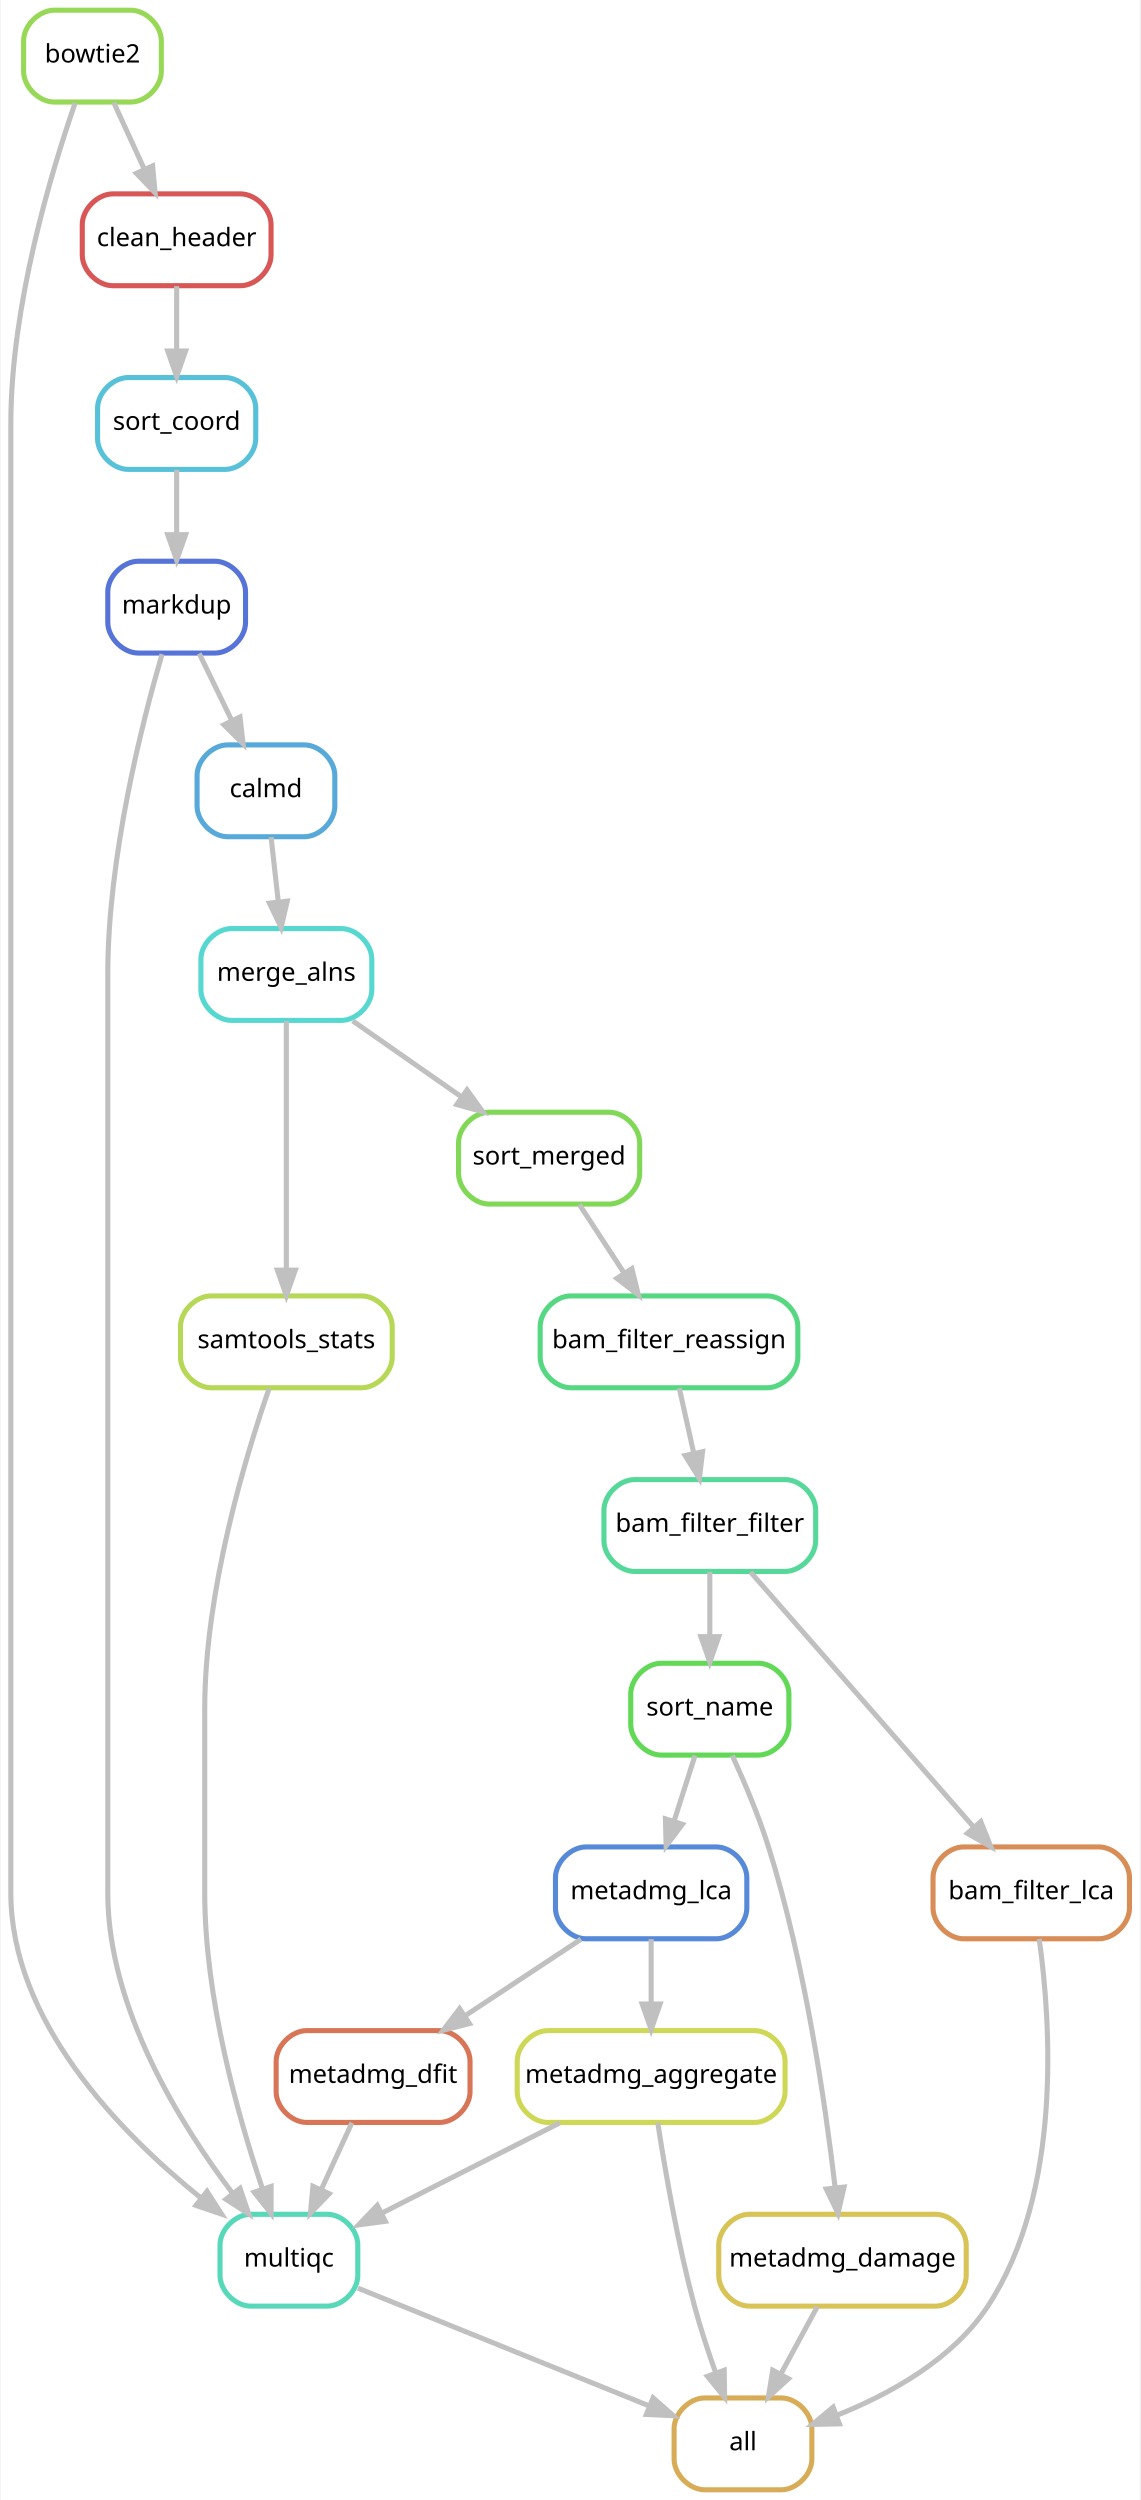
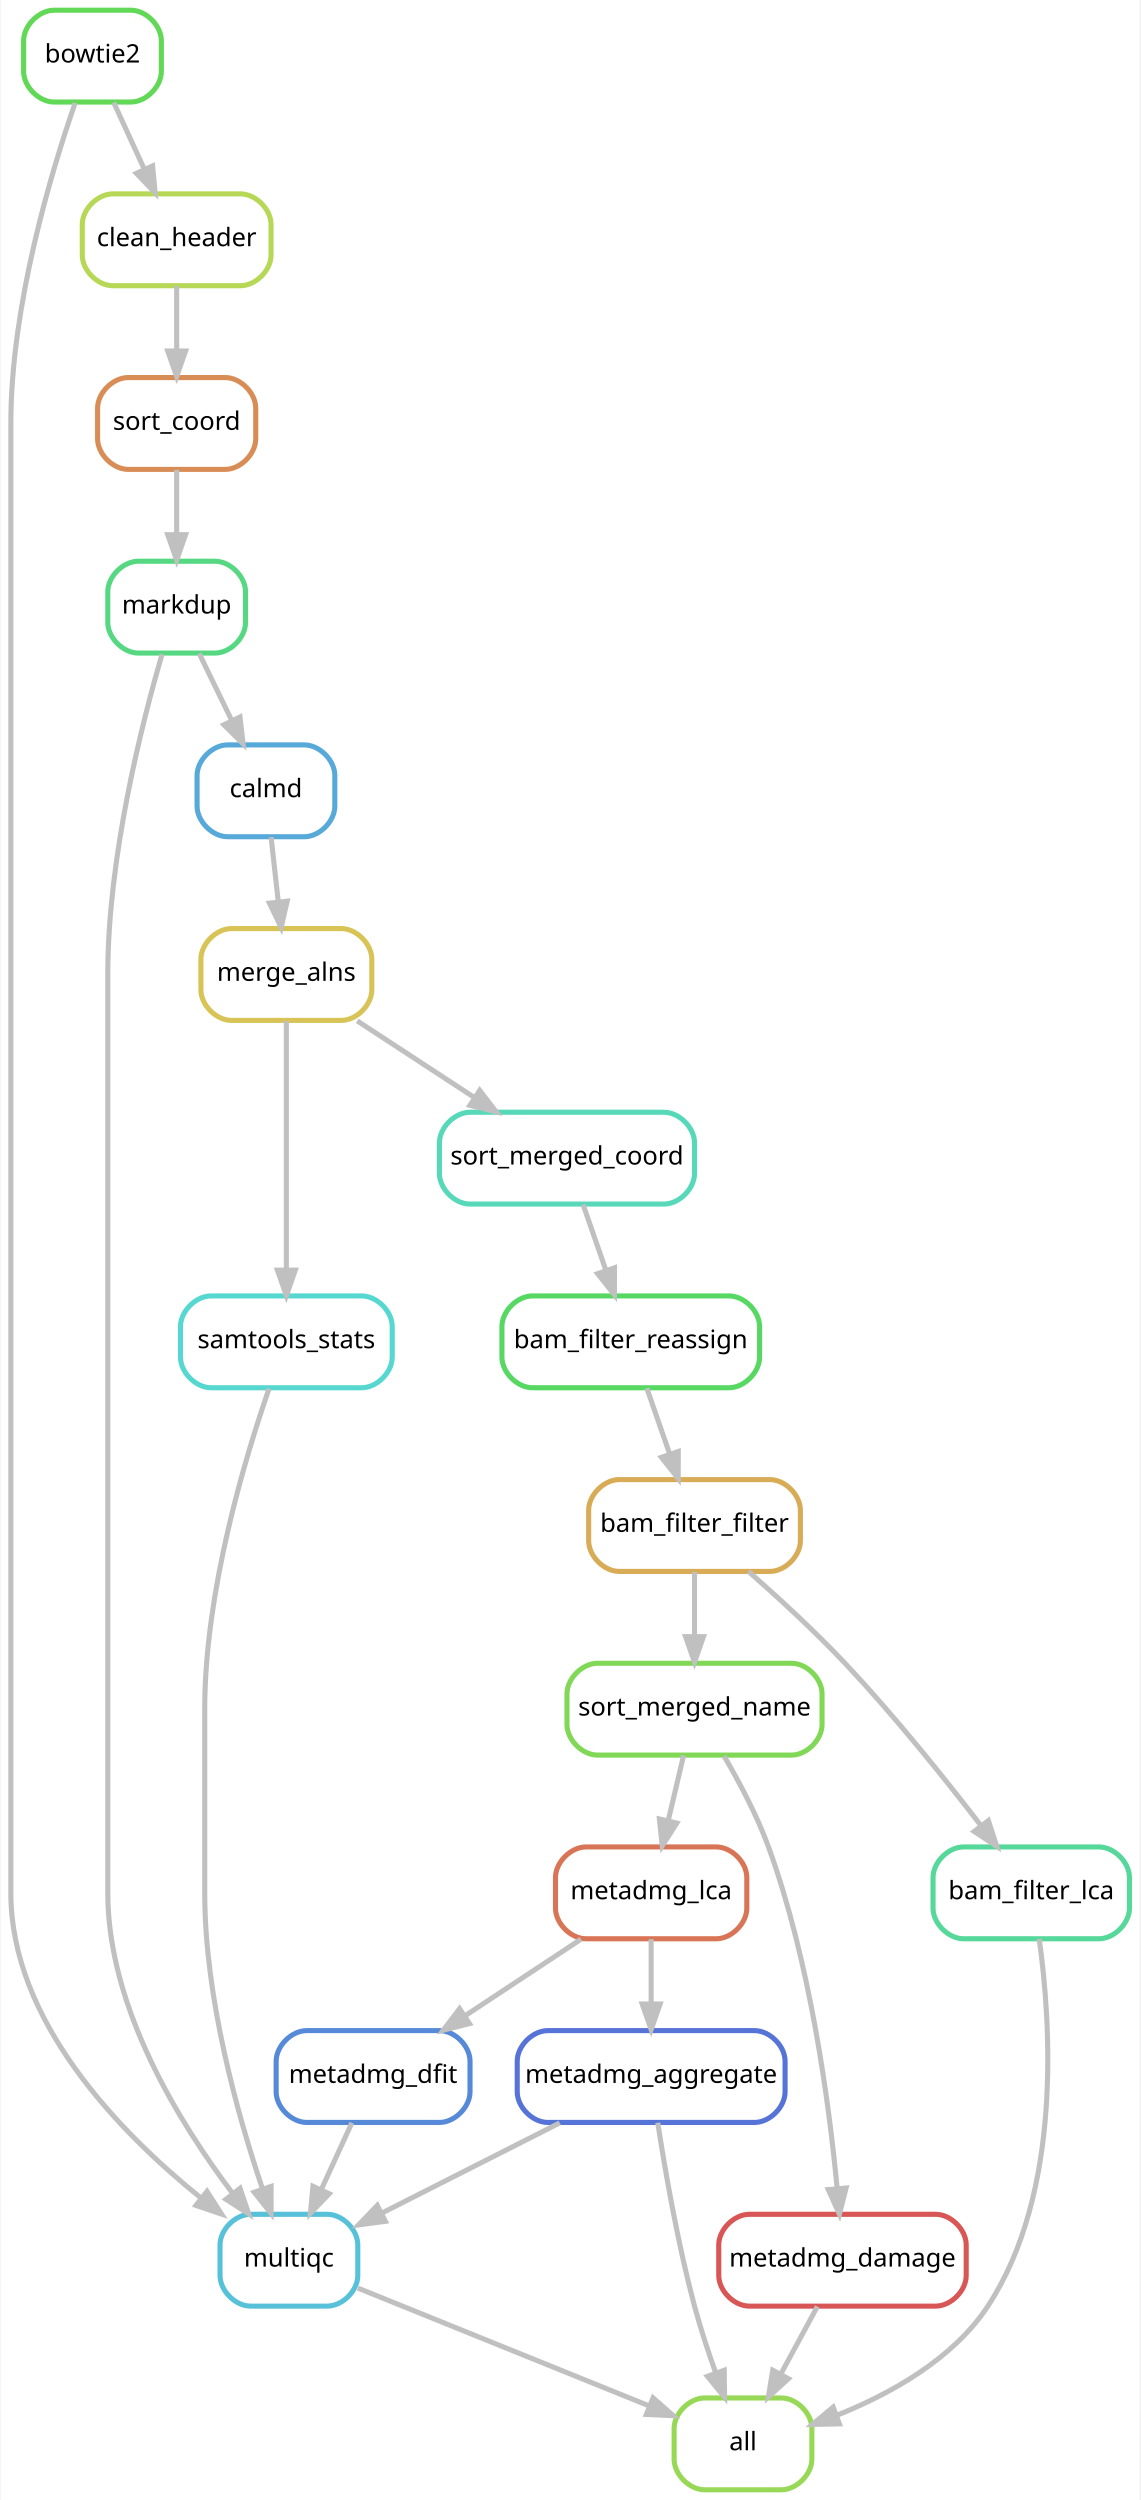
<svg xmlns="http://www.w3.org/2000/svg" width="447pt" height="980pt" viewBox="0.00 0.00 446.50 980.00">
  <g id="graph0" class="graph" transform="scale(1 1) rotate(0) translate(4 976)">
    <polygon fill="#ffffff" stroke="transparent" points="-4,4 -4,-976 442.5,-976 442.5,4 -4,4" />
    <g id="node1" class="node">
-       <path fill="none" stroke="#d8ac56" stroke-width="2" d="M302,-36C302,-36 272,-36 272,-36 266,-36 260,-30 260,-24 260,-24 260,-12 260,-12 260,-6 266,0 272,0 272,0 302,0 302,0 308,0 314,-6 314,-12 314,-12 314,-24 314,-24 314,-30 308,-36 302,-36" />
+       <path fill="none" stroke="#97d856" stroke-width="2" d="M302,-36C302,-36 272,-36 272,-36 266,-36 260,-30 260,-24 260,-24 260,-12 260,-12 260,-6 266,0 272,0 272,0 302,0 302,0 308,0 314,-6 314,-12 314,-12 314,-24 314,-24 314,-30 308,-36 302,-36" />
      <text text-anchor="middle" x="287" y="-15.5" font-family="sans" font-size="10.00" fill="#000000">all</text>
    </g>
    <g id="node2" class="node">
-       <path fill="none" stroke="#56d8b9" stroke-width="2" d="M124,-108C124,-108 94,-108 94,-108 88,-108 82,-102 82,-96 82,-96 82,-84 82,-84 82,-78 88,-72 94,-72 94,-72 124,-72 124,-72 130,-72 136,-78 136,-84 136,-84 136,-96 136,-96 136,-102 130,-108 124,-108" />
+       <path fill="none" stroke="#56c1d8" stroke-width="2" d="M124,-108C124,-108 94,-108 94,-108 88,-108 82,-102 82,-96 82,-96 82,-84 82,-84 82,-78 88,-72 94,-72 94,-72 124,-72 124,-72 130,-72 136,-78 136,-84 136,-84 136,-96 136,-96 136,-102 130,-108 124,-108" />
      <text text-anchor="middle" x="109" y="-87.5" font-family="sans" font-size="10.00" fill="#000000">multiqc</text>
    </g>
-     <g id="edge2" class="edge">
+     <g id="edge4" class="edge">
      <path fill="none" stroke="#c0c0c0" stroke-width="2" d="M136.034,-79.065C166.484,-66.748 216.147,-46.66 250.137,-32.911" />
      <polygon fill="#c0c0c0" stroke="#c0c0c0" stroke-width="2" points="251.753,-36.033 259.711,-29.038 249.128,-29.543 251.753,-36.033" />
    </g>
    <g id="node3" class="node">
-       <path fill="none" stroke="#97d856" stroke-width="2" d="M47,-972C47,-972 17,-972 17,-972 11,-972 5,-966 5,-960 5,-960 5,-948 5,-948 5,-942 11,-936 17,-936 17,-936 47,-936 47,-936 53,-936 59,-942 59,-948 59,-948 59,-960 59,-960 59,-966 53,-972 47,-972" />
+       <path fill="none" stroke="#61d856" stroke-width="2" d="M47,-972C47,-972 17,-972 17,-972 11,-972 5,-966 5,-960 5,-960 5,-948 5,-948 5,-942 11,-936 17,-936 17,-936 47,-936 47,-936 53,-936 59,-942 59,-948 59,-948 59,-960 59,-960 59,-966 53,-972 47,-972" />
      <text text-anchor="middle" x="32" y="-951.5" font-family="sans" font-size="10.00" fill="#000000">bowtie2</text>
    </g>
-     <g id="edge8" class="edge">
+     <g id="edge9" class="edge">
      <path fill="none" stroke="#c0c0c0" stroke-width="2" d="M25.214,-935.65C15.82,-908.562 0,-856.098 0,-810 0,-810 0,-810 0,-234 0,-183.919 42.433,-140.274 74.348,-114.53" />
      <polygon fill="#c0c0c0" stroke="#c0c0c0" stroke-width="2" points="76.893,-116.983 82.614,-108.066 72.581,-111.469 76.893,-116.983" />
    </g>
    <g id="node6" class="node">
-       <path fill="none" stroke="#d85656" stroke-width="2" d="M90,-900C90,-900 40,-900 40,-900 34,-900 28,-894 28,-888 28,-888 28,-876 28,-876 28,-870 34,-864 40,-864 40,-864 90,-864 90,-864 96,-864 102,-870 102,-876 102,-876 102,-888 102,-888 102,-894 96,-900 90,-900" />
+       <path fill="none" stroke="#b6d856" stroke-width="2" d="M90,-900C90,-900 40,-900 40,-900 34,-900 28,-894 28,-888 28,-888 28,-876 28,-876 28,-870 34,-864 40,-864 40,-864 90,-864 90,-864 96,-864 102,-870 102,-876 102,-876 102,-888 102,-888 102,-894 96,-900 90,-900" />
      <text text-anchor="middle" x="65" y="-879.5" font-family="sans" font-size="10.00" fill="#000000">clean_header</text>
    </g>
    <g id="edge12" class="edge">
      <path fill="none" stroke="#c0c0c0" stroke-width="2" d="M40.327,-935.831C43.973,-927.877 48.331,-918.369 52.363,-909.572" />
      <polygon fill="#c0c0c0" stroke="#c0c0c0" stroke-width="2" points="55.576,-910.962 56.561,-900.413 49.212,-908.046 55.576,-910.962" />
    </g>
    <g id="node4" class="node">
-       <path fill="none" stroke="#5673d8" stroke-width="2" d="M80,-756C80,-756 50,-756 50,-756 44,-756 38,-750 38,-744 38,-744 38,-732 38,-732 38,-726 44,-720 50,-720 50,-720 80,-720 80,-720 86,-720 92,-726 92,-732 92,-732 92,-744 92,-744 92,-750 86,-756 80,-756" />
+       <path fill="none" stroke="#56d882" stroke-width="2" d="M80,-756C80,-756 50,-756 50,-756 44,-756 38,-750 38,-744 38,-744 38,-732 38,-732 38,-726 44,-720 50,-720 50,-720 80,-720 80,-720 86,-720 92,-726 92,-732 92,-732 92,-744 92,-744 92,-750 86,-756 80,-756" />
      <text text-anchor="middle" x="65" y="-735.5" font-family="sans" font-size="10.00" fill="#000000">markdup</text>
    </g>
-     <g id="edge7" class="edge">
+     <g id="edge6" class="edge">
      <path fill="none" stroke="#c0c0c0" stroke-width="2" d="M59.274,-719.567C51.348,-692.376 38,-639.784 38,-594 38,-594 38,-594 38,-234 38,-189.036 66.191,-143.562 87.046,-116.073" />
      <polygon fill="#c0c0c0" stroke="#c0c0c0" stroke-width="2" points="89.845,-118.175 93.243,-108.14 84.328,-113.866 89.845,-118.175" />
    </g>
    <g id="node9" class="node">
      <path fill="none" stroke="#56a9d8" stroke-width="2" d="M115,-684C115,-684 85,-684 85,-684 79,-684 73,-678 73,-672 73,-672 73,-660 73,-660 73,-654 79,-648 85,-648 85,-648 115,-648 115,-648 121,-648 127,-654 127,-660 127,-660 127,-672 127,-672 127,-678 121,-684 115,-684" />
      <text text-anchor="middle" x="100" y="-663.5" font-family="sans" font-size="10.00" fill="#000000">calmd</text>
    </g>
    <g id="edge15" class="edge">
      <path fill="none" stroke="#c0c0c0" stroke-width="2" d="M73.832,-719.831C77.699,-711.877 82.321,-702.369 86.597,-693.572" />
      <polygon fill="#c0c0c0" stroke="#c0c0c0" stroke-width="2" points="89.825,-694.937 91.049,-684.413 83.529,-691.877 89.825,-694.937" />
    </g>
    <g id="node5" class="node">
-       <path fill="none" stroke="#56c1d8" stroke-width="2" d="M84,-828C84,-828 46,-828 46,-828 40,-828 34,-822 34,-816 34,-816 34,-804 34,-804 34,-798 40,-792 46,-792 46,-792 84,-792 84,-792 90,-792 96,-798 96,-804 96,-804 96,-816 96,-816 96,-822 90,-828 84,-828" />
+       <path fill="none" stroke="#d88d56" stroke-width="2" d="M84,-828C84,-828 46,-828 46,-828 40,-828 34,-822 34,-816 34,-816 34,-804 34,-804 34,-798 40,-792 46,-792 46,-792 84,-792 84,-792 90,-792 96,-798 96,-804 96,-804 96,-816 96,-816 96,-822 90,-828 84,-828" />
      <text text-anchor="middle" x="65" y="-807.5" font-family="sans" font-size="10.00" fill="#000000">sort_coord</text>
    </g>
    <g id="edge10" class="edge">
      <path fill="none" stroke="#c0c0c0" stroke-width="2" d="M65,-791.831C65,-784.131 65,-774.974 65,-766.417" />
      <polygon fill="#c0c0c0" stroke="#c0c0c0" stroke-width="2" points="68.5,-766.413 65,-756.413 61.5,-766.413 68.5,-766.413" />
    </g>
    <g id="edge11" class="edge">
      <path fill="none" stroke="#c0c0c0" stroke-width="2" d="M65,-863.831C65,-856.131 65,-846.974 65,-838.417" />
      <polygon fill="#c0c0c0" stroke="#c0c0c0" stroke-width="2" points="68.5,-838.413 65,-828.413 61.5,-838.413 68.5,-838.413" />
    </g>
    <g id="node7" class="node">
-       <path fill="none" stroke="#b6d856" stroke-width="2" d="M137.5,-468C137.5,-468 78.5,-468 78.5,-468 72.5,-468 66.5,-462 66.5,-456 66.5,-456 66.5,-444 66.5,-444 66.5,-438 72.5,-432 78.5,-432 78.5,-432 137.5,-432 137.5,-432 143.5,-432 149.5,-438 149.5,-444 149.5,-444 149.5,-456 149.5,-456 149.5,-462 143.5,-468 137.5,-468" />
+       <path fill="none" stroke="#56d8d0" stroke-width="2" d="M137.5,-468C137.5,-468 78.5,-468 78.5,-468 72.5,-468 66.5,-462 66.5,-456 66.5,-456 66.5,-444 66.5,-444 66.5,-438 72.5,-432 78.5,-432 78.5,-432 137.5,-432 137.5,-432 143.5,-432 149.5,-438 149.5,-444 149.5,-444 149.5,-456 149.5,-456 149.5,-462 143.5,-468 137.5,-468" />
      <text text-anchor="middle" x="108" y="-447.5" font-family="sans" font-size="10.00" fill="#000000">samtools_stats</text>
    </g>
-     <g id="edge6" class="edge">
+     <g id="edge5" class="edge">
      <path fill="none" stroke="#c0c0c0" stroke-width="2" d="M101.214,-431.65C91.82,-404.562 76,-352.098 76,-306 76,-306 76,-306 76,-234 76,-192.883 88.941,-146.793 98.615,-118.082" />
      <polygon fill="#c0c0c0" stroke="#c0c0c0" stroke-width="2" points="102.027,-118.927 102.001,-108.332 95.414,-116.63 102.027,-118.927" />
    </g>
    <g id="node8" class="node">
-       <path fill="none" stroke="#56d8d0" stroke-width="2" d="M129.5,-612C129.5,-612 86.5,-612 86.5,-612 80.5,-612 74.5,-606 74.5,-600 74.5,-600 74.5,-588 74.5,-588 74.5,-582 80.5,-576 86.5,-576 86.5,-576 129.5,-576 129.5,-576 135.5,-576 141.5,-582 141.5,-588 141.5,-588 141.5,-600 141.5,-600 141.5,-606 135.5,-612 129.5,-612" />
+       <path fill="none" stroke="#d8c356" stroke-width="2" d="M129.5,-612C129.5,-612 86.5,-612 86.5,-612 80.5,-612 74.5,-606 74.5,-600 74.5,-600 74.5,-588 74.5,-588 74.5,-582 80.5,-576 86.5,-576 86.5,-576 129.5,-576 129.5,-576 135.5,-576 141.5,-582 141.5,-588 141.5,-588 141.5,-600 141.5,-600 141.5,-606 135.5,-612 129.5,-612" />
      <text text-anchor="middle" x="108" y="-591.5" font-family="sans" font-size="10.00" fill="#000000">merge_alns</text>
    </g>
    <g id="edge13" class="edge">
      <path fill="none" stroke="#c0c0c0" stroke-width="2" d="M108,-575.762C108,-551.201 108,-507.247 108,-478.354" />
      <polygon fill="#c0c0c0" stroke="#c0c0c0" stroke-width="2" points="111.5,-478.09 108,-468.09 104.5,-478.09 111.5,-478.09" />
    </g>
    <g id="node15" class="node">
-       <path fill="none" stroke="#80d856" stroke-width="2" d="M234.5,-540C234.5,-540 187.5,-540 187.5,-540 181.5,-540 175.5,-534 175.5,-528 175.5,-528 175.5,-516 175.5,-516 175.5,-510 181.5,-504 187.5,-504 187.5,-504 234.5,-504 234.5,-504 240.5,-504 246.5,-510 246.5,-516 246.5,-516 246.5,-528 246.5,-528 246.5,-534 240.5,-540 234.5,-540" />
-       <text text-anchor="middle" x="211" y="-519.5" font-family="sans" font-size="10.00" fill="#000000">sort_merged</text>
+       <path fill="none" stroke="#56d8b9" stroke-width="2" d="M256,-540C256,-540 180,-540 180,-540 174,-540 168,-534 168,-528 168,-528 168,-516 168,-516 168,-510 174,-504 180,-504 180,-504 256,-504 256,-504 262,-504 268,-510 268,-516 268,-516 268,-528 268,-528 268,-534 262,-540 256,-540" />
+       <text text-anchor="middle" x="218" y="-519.5" font-family="sans" font-size="10.00" fill="#000000">sort_merged_coord</text>
    </g>
    <g id="edge21" class="edge">
-       <path fill="none" stroke="#c0c0c0" stroke-width="2" d="M133.991,-575.831C146.922,-566.793 162.722,-555.748 176.638,-546.02" />
-       <polygon fill="#c0c0c0" stroke="#c0c0c0" stroke-width="2" points="178.826,-548.761 185.017,-540.163 174.816,-543.024 178.826,-548.761" />
+       <path fill="none" stroke="#c0c0c0" stroke-width="2" d="M135.758,-575.831C149.697,-566.707 166.76,-555.539 181.723,-545.745" />
+       <polygon fill="#c0c0c0" stroke="#c0c0c0" stroke-width="2" points="183.801,-548.568 190.251,-540.163 179.967,-542.711 183.801,-548.568" />
    </g>
    <g id="edge14" class="edge">
      <path fill="none" stroke="#c0c0c0" stroke-width="2" d="M102.019,-647.831C102.874,-640.131 103.892,-630.974 104.843,-622.417" />
      <polygon fill="#c0c0c0" stroke="#c0c0c0" stroke-width="2" points="108.328,-622.739 105.954,-612.413 101.371,-621.966 108.328,-622.739" />
    </g>
    <g id="node10" class="node">
-       <path fill="none" stroke="#d87556" stroke-width="2" d="M168,-180C168,-180 116,-180 116,-180 110,-180 104,-174 104,-168 104,-168 104,-156 104,-156 104,-150 110,-144 116,-144 116,-144 168,-144 168,-144 174,-144 180,-150 180,-156 180,-156 180,-168 180,-168 180,-174 174,-180 168,-180" />
+       <path fill="none" stroke="#568ad8" stroke-width="2" d="M168,-180C168,-180 116,-180 116,-180 110,-180 104,-174 104,-168 104,-168 104,-156 104,-156 104,-150 110,-144 116,-144 116,-144 168,-144 168,-144 174,-144 180,-150 180,-156 180,-156 180,-168 180,-168 180,-174 174,-180 168,-180" />
      <text text-anchor="middle" x="142" y="-159.5" font-family="sans" font-size="10.00" fill="#000000">metadmg_dfit</text>
    </g>
-     <g id="edge9" class="edge">
+     <g id="edge7" class="edge">
      <path fill="none" stroke="#c0c0c0" stroke-width="2" d="M133.673,-143.831C130.027,-135.877 125.669,-126.369 121.637,-117.572" />
      <polygon fill="#c0c0c0" stroke="#c0c0c0" stroke-width="2" points="124.788,-116.046 117.439,-108.413 118.424,-118.962 124.788,-116.046" />
    </g>
    <g id="node11" class="node">
-       <path fill="none" stroke="#568ad8" stroke-width="2" d="M276.5,-252C276.5,-252 225.5,-252 225.5,-252 219.5,-252 213.5,-246 213.5,-240 213.5,-240 213.5,-228 213.5,-228 213.5,-222 219.5,-216 225.5,-216 225.5,-216 276.5,-216 276.5,-216 282.5,-216 288.5,-222 288.5,-228 288.5,-228 288.5,-240 288.5,-240 288.5,-246 282.5,-252 276.5,-252" />
+       <path fill="none" stroke="#d87556" stroke-width="2" d="M276.5,-252C276.5,-252 225.5,-252 225.5,-252 219.5,-252 213.5,-246 213.5,-240 213.5,-240 213.5,-228 213.5,-228 213.5,-222 219.5,-216 225.5,-216 225.5,-216 276.5,-216 276.5,-216 282.5,-216 288.5,-222 288.5,-228 288.5,-228 288.5,-240 288.5,-240 288.5,-246 282.5,-252 276.5,-252" />
      <text text-anchor="middle" x="251" y="-231.5" font-family="sans" font-size="10.00" fill="#000000">metadmg_lca</text>
    </g>
    <g id="edge16" class="edge">
      <path fill="none" stroke="#c0c0c0" stroke-width="2" d="M223.495,-215.831C209.682,-206.707 192.774,-195.539 177.947,-185.745" />
      <polygon fill="#c0c0c0" stroke="#c0c0c0" stroke-width="2" points="179.77,-182.754 169.496,-180.163 175.911,-188.595 179.77,-182.754" />
    </g>
    <g id="node16" class="node">
-       <path fill="none" stroke="#ced856" stroke-width="2" d="M291.5,-180C291.5,-180 210.5,-180 210.5,-180 204.5,-180 198.5,-174 198.5,-168 198.5,-168 198.5,-156 198.5,-156 198.5,-150 204.5,-144 210.5,-144 210.5,-144 291.5,-144 291.5,-144 297.5,-144 303.5,-150 303.5,-156 303.5,-156 303.5,-168 303.5,-168 303.5,-174 297.5,-180 291.5,-180" />
+       <path fill="none" stroke="#5673d8" stroke-width="2" d="M291.5,-180C291.5,-180 210.5,-180 210.5,-180 204.5,-180 198.5,-174 198.5,-168 198.5,-168 198.5,-156 198.5,-156 198.5,-150 204.5,-144 210.5,-144 210.5,-144 291.5,-144 291.5,-144 297.5,-144 303.5,-150 303.5,-156 303.5,-156 303.5,-168 303.5,-168 303.5,-174 297.5,-180 291.5,-180" />
      <text text-anchor="middle" x="251" y="-159.5" font-family="sans" font-size="10.00" fill="#000000">metadmg_aggregate</text>
    </g>
    <g id="edge22" class="edge">
      <path fill="none" stroke="#c0c0c0" stroke-width="2" d="M251,-215.831C251,-208.131 251,-198.974 251,-190.417" />
      <polygon fill="#c0c0c0" stroke="#c0c0c0" stroke-width="2" points="254.5,-190.413 251,-180.413 247.5,-190.413 254.5,-190.413" />
    </g>
    <g id="node12" class="node">
-       <path fill="none" stroke="#61d856" stroke-width="2" d="M293,-324C293,-324 255,-324 255,-324 249,-324 243,-318 243,-312 243,-312 243,-300 243,-300 243,-294 249,-288 255,-288 255,-288 293,-288 293,-288 299,-288 305,-294 305,-300 305,-300 305,-312 305,-312 305,-318 299,-324 293,-324" />
-       <text text-anchor="middle" x="274" y="-303.5" font-family="sans" font-size="10.00" fill="#000000">sort_name</text>
+       <path fill="none" stroke="#80d856" stroke-width="2" d="M306,-324C306,-324 230,-324 230,-324 224,-324 218,-318 218,-312 218,-312 218,-300 218,-300 218,-294 224,-288 230,-288 230,-288 306,-288 306,-288 312,-288 318,-294 318,-300 318,-300 318,-312 318,-312 318,-318 312,-324 306,-324" />
+       <text text-anchor="middle" x="268" y="-303.5" font-family="sans" font-size="10.00" fill="#000000">sort_merged_name</text>
    </g>
    <g id="edge17" class="edge">
-       <path fill="none" stroke="#c0c0c0" stroke-width="2" d="M268.196,-287.831C265.709,-280.046 262.747,-270.773 259.988,-262.135" />
-       <polygon fill="#c0c0c0" stroke="#c0c0c0" stroke-width="2" points="263.259,-260.874 256.882,-252.413 256.591,-263.004 263.259,-260.874" />
+       <path fill="none" stroke="#c0c0c0" stroke-width="2" d="M263.71,-287.831C261.892,-280.131 259.73,-270.974 257.709,-262.417" />
+       <polygon fill="#c0c0c0" stroke="#c0c0c0" stroke-width="2" points="261.052,-261.341 255.348,-252.413 254.239,-262.95 261.052,-261.341" />
    </g>
    <g id="node17" class="node">
-       <path fill="none" stroke="#d8c356" stroke-width="2" d="M362.5,-108C362.5,-108 289.5,-108 289.5,-108 283.5,-108 277.5,-102 277.5,-96 277.5,-96 277.5,-84 277.5,-84 277.5,-78 283.5,-72 289.5,-72 289.5,-72 362.5,-72 362.5,-72 368.5,-72 374.5,-78 374.5,-84 374.5,-84 374.5,-96 374.5,-96 374.5,-102 368.5,-108 362.5,-108" />
+       <path fill="none" stroke="#d85656" stroke-width="2" d="M362.5,-108C362.5,-108 289.5,-108 289.5,-108 283.5,-108 277.5,-102 277.5,-96 277.5,-96 277.5,-84 277.5,-84 277.5,-78 283.5,-72 289.5,-72 289.5,-72 362.5,-72 362.5,-72 368.5,-72 374.5,-78 374.5,-84 374.5,-84 374.5,-96 374.5,-96 374.5,-102 368.5,-108 362.5,-108" />
      <text text-anchor="middle" x="326" y="-87.5" font-family="sans" font-size="10.00" fill="#000000">metadmg_damage</text>
    </g>
    <g id="edge23" class="edge">
-       <path fill="none" stroke="#c0c0c0" stroke-width="2" d="M282.796,-287.844C287.525,-277.523 293.156,-264.25 297,-252 311.294,-206.443 319.284,-151.333 323.109,-118.554" />
-       <polygon fill="#c0c0c0" stroke="#c0c0c0" stroke-width="2" points="326.618,-118.666 324.25,-108.34 319.661,-117.889 326.618,-118.666" />
+       <path fill="none" stroke="#c0c0c0" stroke-width="2" d="M279.579,-287.625C285.541,-277.456 292.486,-264.399 297,-252 313.42,-206.892 320.778,-151.217 323.897,-118.273" />
+       <polygon fill="#c0c0c0" stroke="#c0c0c0" stroke-width="2" points="327.409,-118.288 324.799,-108.02 320.436,-117.675 327.409,-118.288" />
    </g>
    <g id="node13" class="node">
-       <path fill="none" stroke="#56d89a" stroke-width="2" d="M303.5,-396C303.5,-396 244.5,-396 244.5,-396 238.5,-396 232.5,-390 232.5,-384 232.5,-384 232.5,-372 232.5,-372 232.5,-366 238.5,-360 244.5,-360 244.5,-360 303.5,-360 303.5,-360 309.5,-360 315.5,-366 315.5,-372 315.5,-372 315.5,-384 315.5,-384 315.5,-390 309.5,-396 303.5,-396" />
-       <text text-anchor="middle" x="274" y="-375.5" font-family="sans" font-size="10.00" fill="#000000">bam_filter_filter</text>
+       <path fill="none" stroke="#d8ac56" stroke-width="2" d="M297.5,-396C297.5,-396 238.5,-396 238.5,-396 232.5,-396 226.5,-390 226.5,-384 226.5,-384 226.5,-372 226.5,-372 226.5,-366 232.5,-360 238.5,-360 238.5,-360 297.5,-360 297.5,-360 303.5,-360 309.5,-366 309.5,-372 309.5,-372 309.5,-384 309.5,-384 309.5,-390 303.5,-396 297.5,-396" />
+       <text text-anchor="middle" x="268" y="-375.5" font-family="sans" font-size="10.00" fill="#000000">bam_filter_filter</text>
    </g>
    <g id="edge18" class="edge">
-       <path fill="none" stroke="#c0c0c0" stroke-width="2" d="M274,-359.831C274,-352.131 274,-342.974 274,-334.417" />
-       <polygon fill="#c0c0c0" stroke="#c0c0c0" stroke-width="2" points="277.5,-334.413 274,-324.413 270.5,-334.413 277.5,-334.413" />
+       <path fill="none" stroke="#c0c0c0" stroke-width="2" d="M268,-359.831C268,-352.131 268,-342.974 268,-334.417" />
+       <polygon fill="#c0c0c0" stroke="#c0c0c0" stroke-width="2" points="271.5,-334.413 268,-324.413 264.5,-334.413 271.5,-334.413" />
    </g>
    <g id="node18" class="node">
-       <path fill="none" stroke="#d88d56" stroke-width="2" d="M426.5,-252C426.5,-252 373.5,-252 373.5,-252 367.5,-252 361.5,-246 361.5,-240 361.5,-240 361.5,-228 361.5,-228 361.5,-222 367.5,-216 373.5,-216 373.5,-216 426.5,-216 426.5,-216 432.5,-216 438.5,-222 438.5,-228 438.5,-228 438.5,-240 438.5,-240 438.5,-246 432.5,-252 426.5,-252" />
+       <path fill="none" stroke="#56d89a" stroke-width="2" d="M426.5,-252C426.5,-252 373.5,-252 373.5,-252 367.5,-252 361.5,-246 361.5,-240 361.5,-240 361.5,-228 361.5,-228 361.5,-222 367.5,-216 373.5,-216 373.5,-216 426.5,-216 426.5,-216 432.5,-216 438.5,-222 438.5,-228 438.5,-228 438.5,-240 438.5,-240 438.5,-246 432.5,-252 426.5,-252" />
      <text text-anchor="middle" x="400" y="-231.5" font-family="sans" font-size="10.00" fill="#000000">bam_filter_lca</text>
    </g>
    <g id="edge24" class="edge">
-       <path fill="none" stroke="#c0c0c0" stroke-width="2" d="M289.958,-359.762C312.112,-334.444 352.297,-288.518 377.491,-259.725" />
-       <polygon fill="#c0c0c0" stroke="#c0c0c0" stroke-width="2" points="380.221,-261.92 384.172,-252.09 374.952,-257.311 380.221,-261.92" />
+       <path fill="none" stroke="#c0c0c0" stroke-width="2" d="M289.188,-359.976C300.753,-349.805 315.099,-336.634 327,-324 346.26,-303.554 366.225,-278.64 380.398,-260.213" />
+       <polygon fill="#c0c0c0" stroke="#c0c0c0" stroke-width="2" points="383.196,-262.316 386.478,-252.243 377.63,-258.07 383.196,-262.316" />
    </g>
    <g id="node14" class="node">
-       <path fill="none" stroke="#56d882" stroke-width="2" d="M296.5,-468C296.5,-468 219.5,-468 219.5,-468 213.5,-468 207.5,-462 207.5,-456 207.5,-456 207.5,-444 207.5,-444 207.5,-438 213.5,-432 219.5,-432 219.5,-432 296.5,-432 296.5,-432 302.5,-432 308.5,-438 308.5,-444 308.5,-444 308.5,-456 308.5,-456 308.5,-462 302.5,-468 296.5,-468" />
-       <text text-anchor="middle" x="258" y="-447.5" font-family="sans" font-size="10.00" fill="#000000">bam_filter_reassign</text>
+       <path fill="none" stroke="#56d863" stroke-width="2" d="M281.5,-468C281.5,-468 204.5,-468 204.5,-468 198.5,-468 192.5,-462 192.5,-456 192.5,-456 192.5,-444 192.5,-444 192.5,-438 198.5,-432 204.5,-432 204.5,-432 281.5,-432 281.5,-432 287.5,-432 293.5,-438 293.5,-444 293.5,-444 293.5,-456 293.5,-456 293.5,-462 287.5,-468 281.5,-468" />
+       <text text-anchor="middle" x="243" y="-447.5" font-family="sans" font-size="10.00" fill="#000000">bam_filter_reassign</text>
    </g>
    <g id="edge19" class="edge">
-       <path fill="none" stroke="#c0c0c0" stroke-width="2" d="M262.038,-431.831C263.749,-424.131 265.784,-414.974 267.685,-406.417" />
-       <polygon fill="#c0c0c0" stroke="#c0c0c0" stroke-width="2" points="271.155,-406.934 269.908,-396.413 264.322,-405.416 271.155,-406.934" />
+       <path fill="none" stroke="#c0c0c0" stroke-width="2" d="M249.309,-431.831C252.012,-424.046 255.232,-414.773 258.231,-406.135" />
+       <polygon fill="#c0c0c0" stroke="#c0c0c0" stroke-width="2" points="261.633,-407.008 261.606,-396.413 255.02,-404.712 261.633,-407.008" />
    </g>
    <g id="edge20" class="edge">
-       <path fill="none" stroke="#c0c0c0" stroke-width="2" d="M222.86,-503.831C228.163,-495.708 234.524,-485.964 240.367,-477.012" />
-       <polygon fill="#c0c0c0" stroke="#c0c0c0" stroke-width="2" points="243.445,-478.7 245.98,-468.413 237.583,-474.874 243.445,-478.7" />
+       <path fill="none" stroke="#c0c0c0" stroke-width="2" d="M224.309,-503.831C227.012,-496.046 230.232,-486.773 233.231,-478.135" />
+       <polygon fill="#c0c0c0" stroke="#c0c0c0" stroke-width="2" points="236.633,-479.008 236.607,-468.413 230.02,-476.712 236.633,-479.008" />
    </g>
-     <g id="edge3" class="edge">
+     <g id="edge2" class="edge">
      <path fill="none" stroke="#c0c0c0" stroke-width="2" d="M253.594,-143.889C256.408,-125.584 261.398,-96.57 268,-72 270.31,-63.402 273.33,-54.21 276.28,-45.891" />
      <polygon fill="#c0c0c0" stroke="#c0c0c0" stroke-width="2" points="279.648,-46.871 279.791,-36.277 273.073,-44.47 279.648,-46.871" />
    </g>
-     <g id="edge5" class="edge">
+     <g id="edge8" class="edge">
      <path fill="none" stroke="#c0c0c0" stroke-width="2" d="M215.167,-143.831C193.84,-133.017 166.848,-119.331 145.418,-108.465" />
      <polygon fill="#c0c0c0" stroke="#c0c0c0" stroke-width="2" points="146.807,-105.246 136.305,-103.845 143.642,-111.489 146.807,-105.246" />
    </g>
-     <g id="edge1" class="edge">
+     <g id="edge3" class="edge">
      <path fill="none" stroke="#c0c0c0" stroke-width="2" d="M316.159,-71.831C311.804,-63.792 306.59,-54.167 301.783,-45.292" />
      <polygon fill="#c0c0c0" stroke="#c0c0c0" stroke-width="2" points="304.814,-43.539 296.974,-36.413 298.659,-46.873 304.814,-43.539" />
    </g>
-     <g id="edge4" class="edge">
+     <g id="edge1" class="edge">
      <path fill="none" stroke="#c0c0c0" stroke-width="2" d="M403.113,-215.95C407.607,-184.033 412.435,-116.782 383,-72 369.308,-51.17 344.669,-37.551 323.781,-29.202" />
      <polygon fill="#c0c0c0" stroke="#c0c0c0" stroke-width="2" points="324.79,-25.843 314.197,-25.623 322.341,-32.4 324.79,-25.843" />
    </g>
  </g>
</svg>
